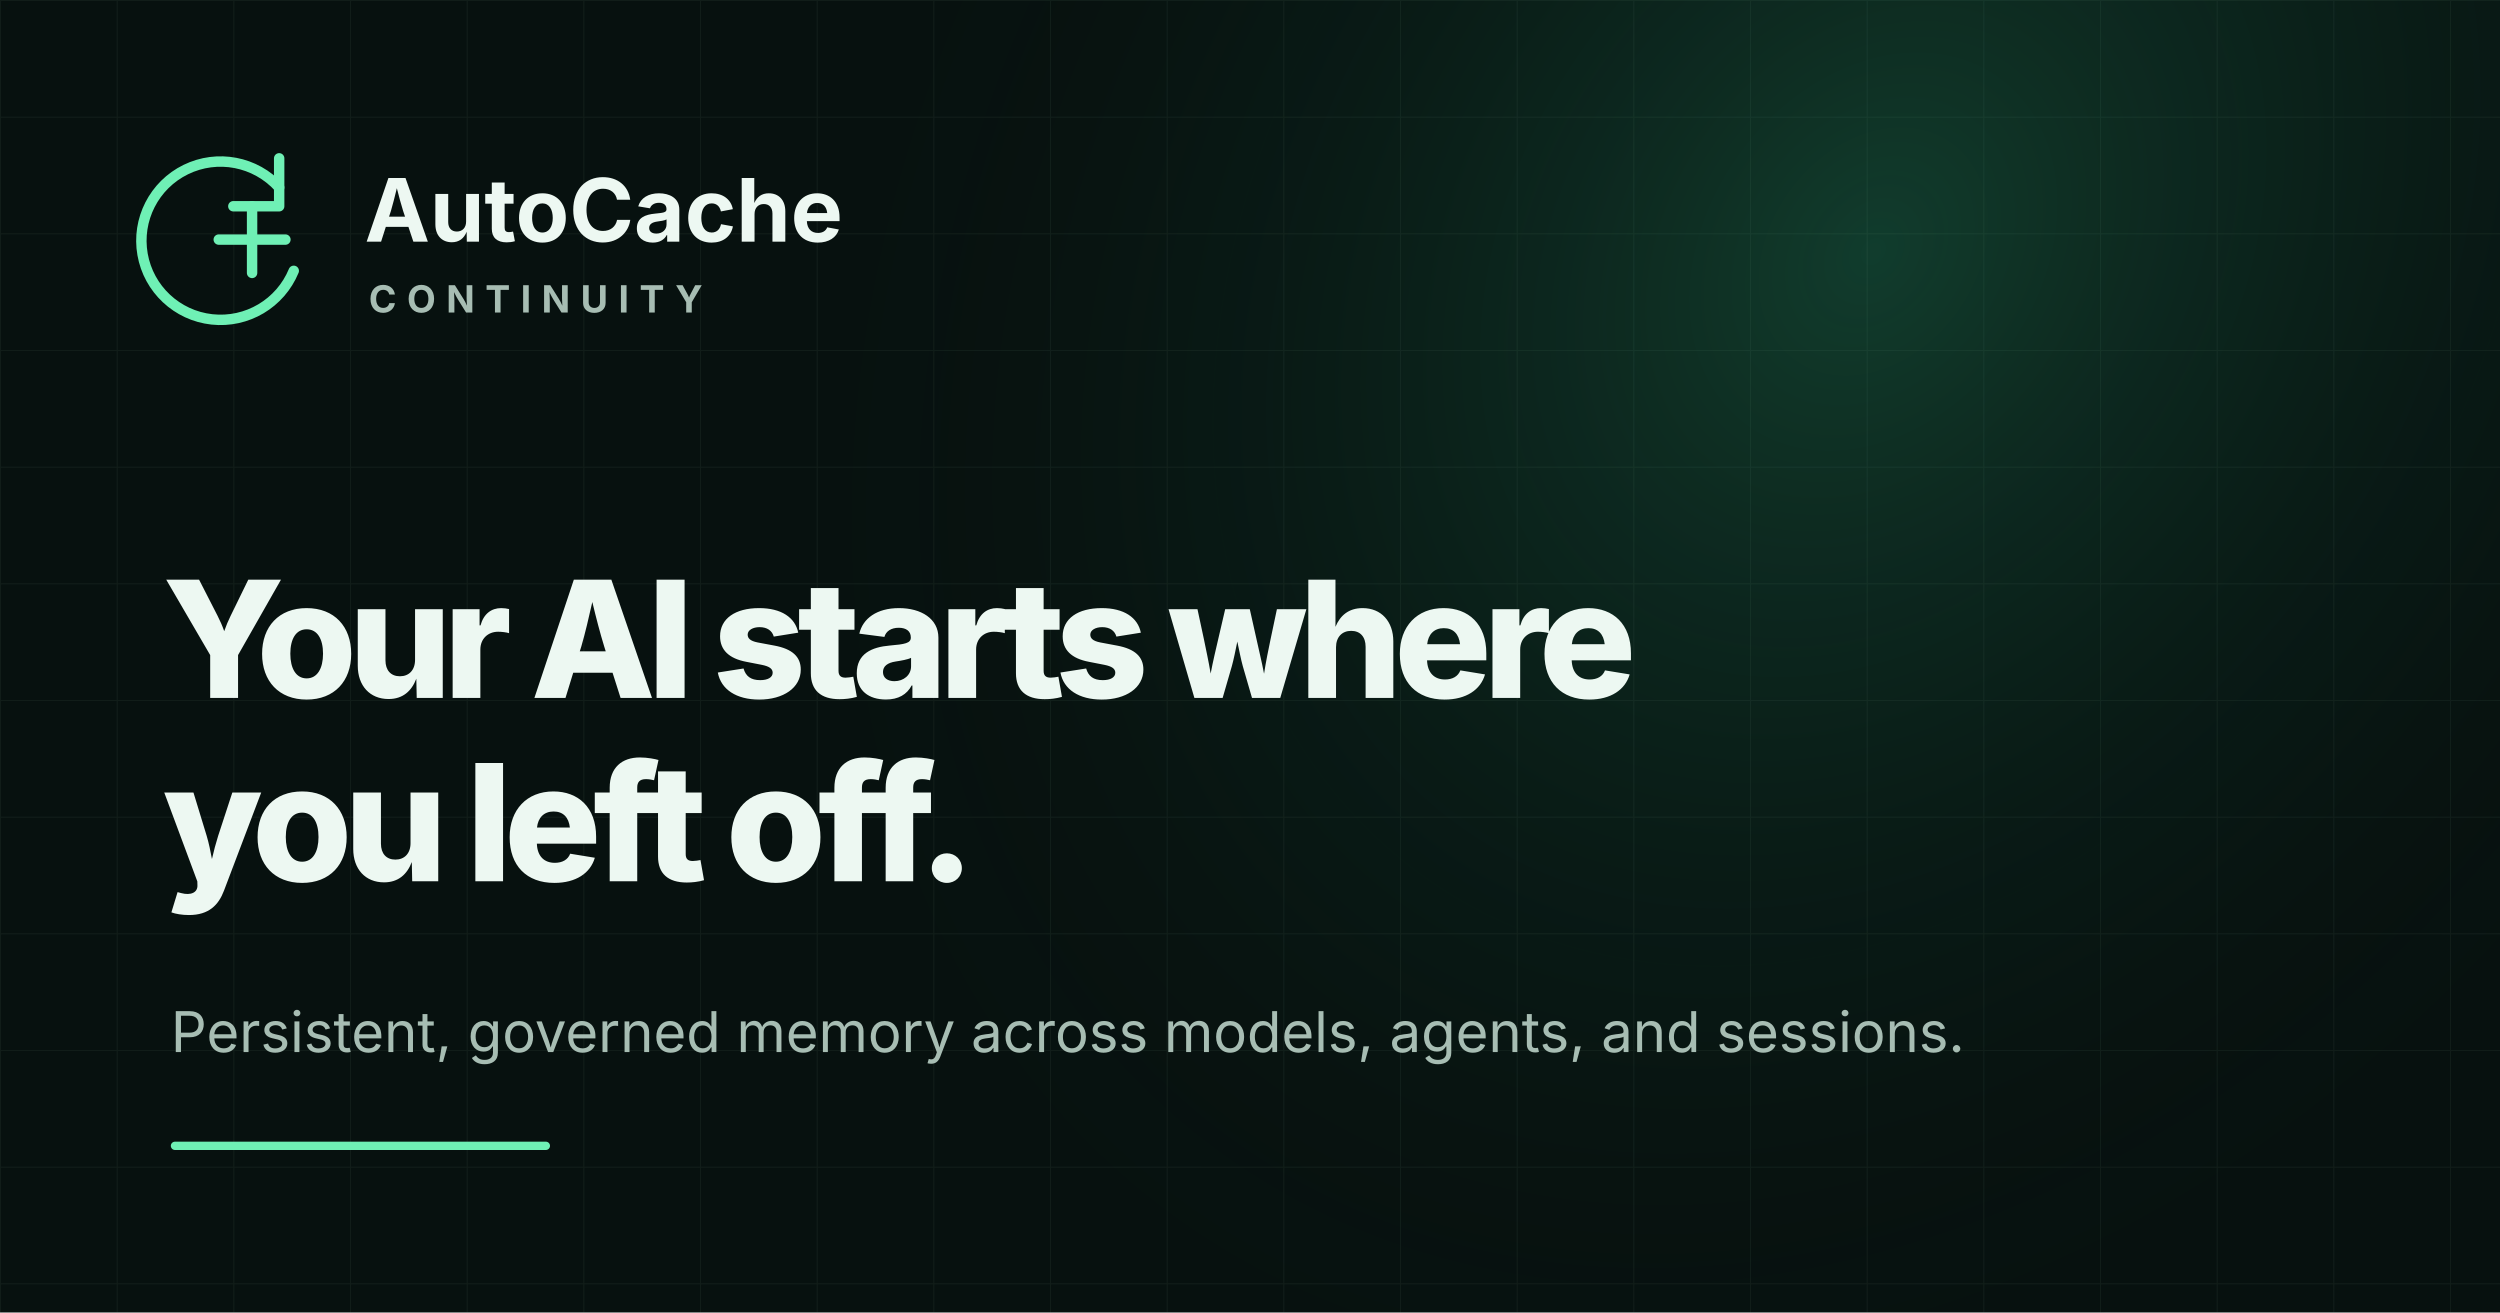
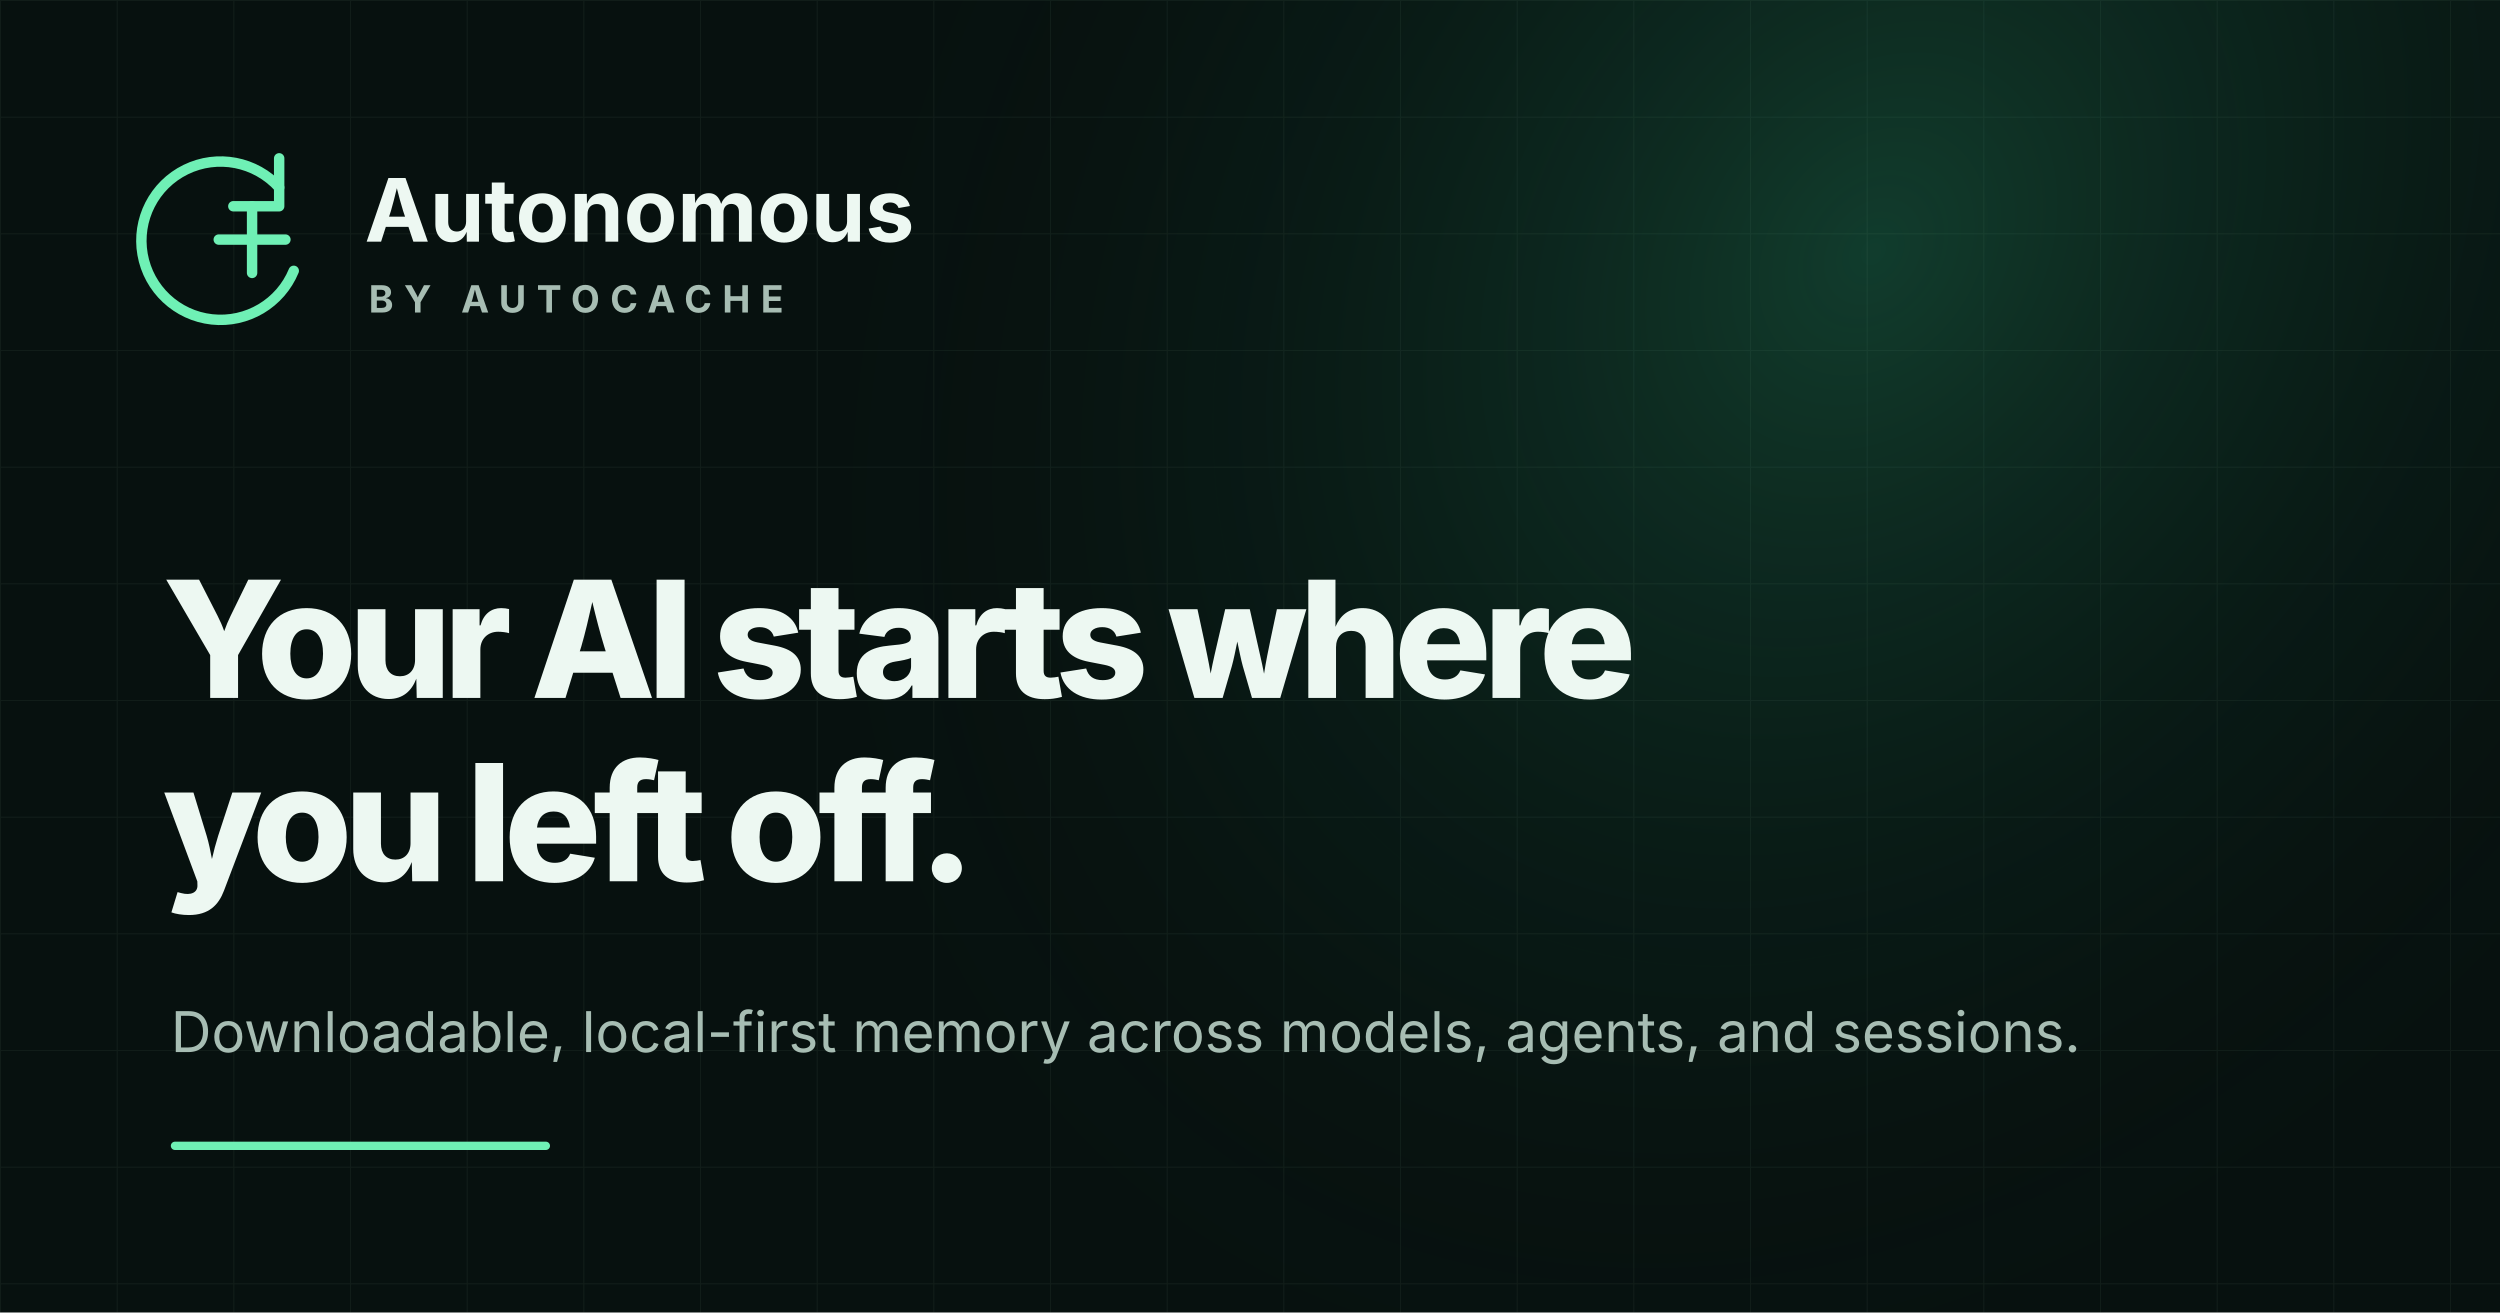
<svg xmlns="http://www.w3.org/2000/svg" width="1200" height="630" viewBox="0 0 1200 630">
  <defs>
    <radialGradient id="glow" cx="0" cy="0" r="1" gradientTransform="translate(900 120) rotate(125) scale(620 480)" gradientUnits="userSpaceOnUse">
      <stop stop-color="#35d897" stop-opacity=".22" />
      <stop offset="1" stop-color="#07110f" stop-opacity="0" />
    </radialGradient>
    <pattern id="grid" width="56" height="56" patternUnits="userSpaceOnUse">
      <path d="M56 0H0V56" fill="none" stroke="#a8e0c7" stroke-opacity=".06" />
    </pattern>
  </defs>
  <rect width="1200" height="630" fill="#07110f" />
  <rect width="1200" height="630" fill="url(#grid)" />
  <rect width="1200" height="630" fill="url(#glow)" />
  <g transform="translate(78 72)" fill="none" stroke="#6ff0b5" stroke-width="5" stroke-linecap="round" stroke-linejoin="round">
    <path d="M56 18a38 38 0 1 0 7 40" />
    <path d="M56 4v23H34" />
    <path d="M27 43h32M43 27v32" />
  </g>
-   <text x="175" y="116" fill="#edf8f2" font-family="Inter,Segoe UI,sans-serif" font-size="42" font-weight="750">AutoCache</text>
-   <text x="177" y="150" fill="#a7bdb3" font-family="Inter,Segoe UI,sans-serif" font-size="18" font-weight="700" letter-spacing="5">CONTINUITY</text>
+   <text x="175" y="116" fill="#edf8f2" font-family="Inter,Segoe UI,sans-serif" font-size="42" font-weight="750">Autonomous</text>
+   <text x="177" y="150" fill="#a7bdb3" font-family="Inter,Segoe UI,sans-serif" font-size="18" font-weight="700" letter-spacing="5">BY AUTOCACHE</text>
  <text x="78" y="335" fill="#edf8f2" font-family="Inter,Segoe UI,sans-serif" font-size="78" font-weight="780" letter-spacing="-4">Your AI starts where</text>
  <text x="78" y="423" fill="#edf8f2" font-family="Inter,Segoe UI,sans-serif" font-size="78" font-weight="780" letter-spacing="-4">you left off.</text>
-   <text x="82" y="505" fill="#a7bdb3" font-family="Inter,Segoe UI,sans-serif" font-size="27">Persistent, governed memory across models, agents, and sessions.</text>
+   <text x="82" y="505" fill="#a7bdb3" font-family="Inter,Segoe UI,sans-serif" font-size="27">Downloadable, local-first memory across models, agents, and sessions.</text>
  <rect x="82" y="548" width="182" height="4" rx="2" fill="#6ff0b5" />
</svg>
